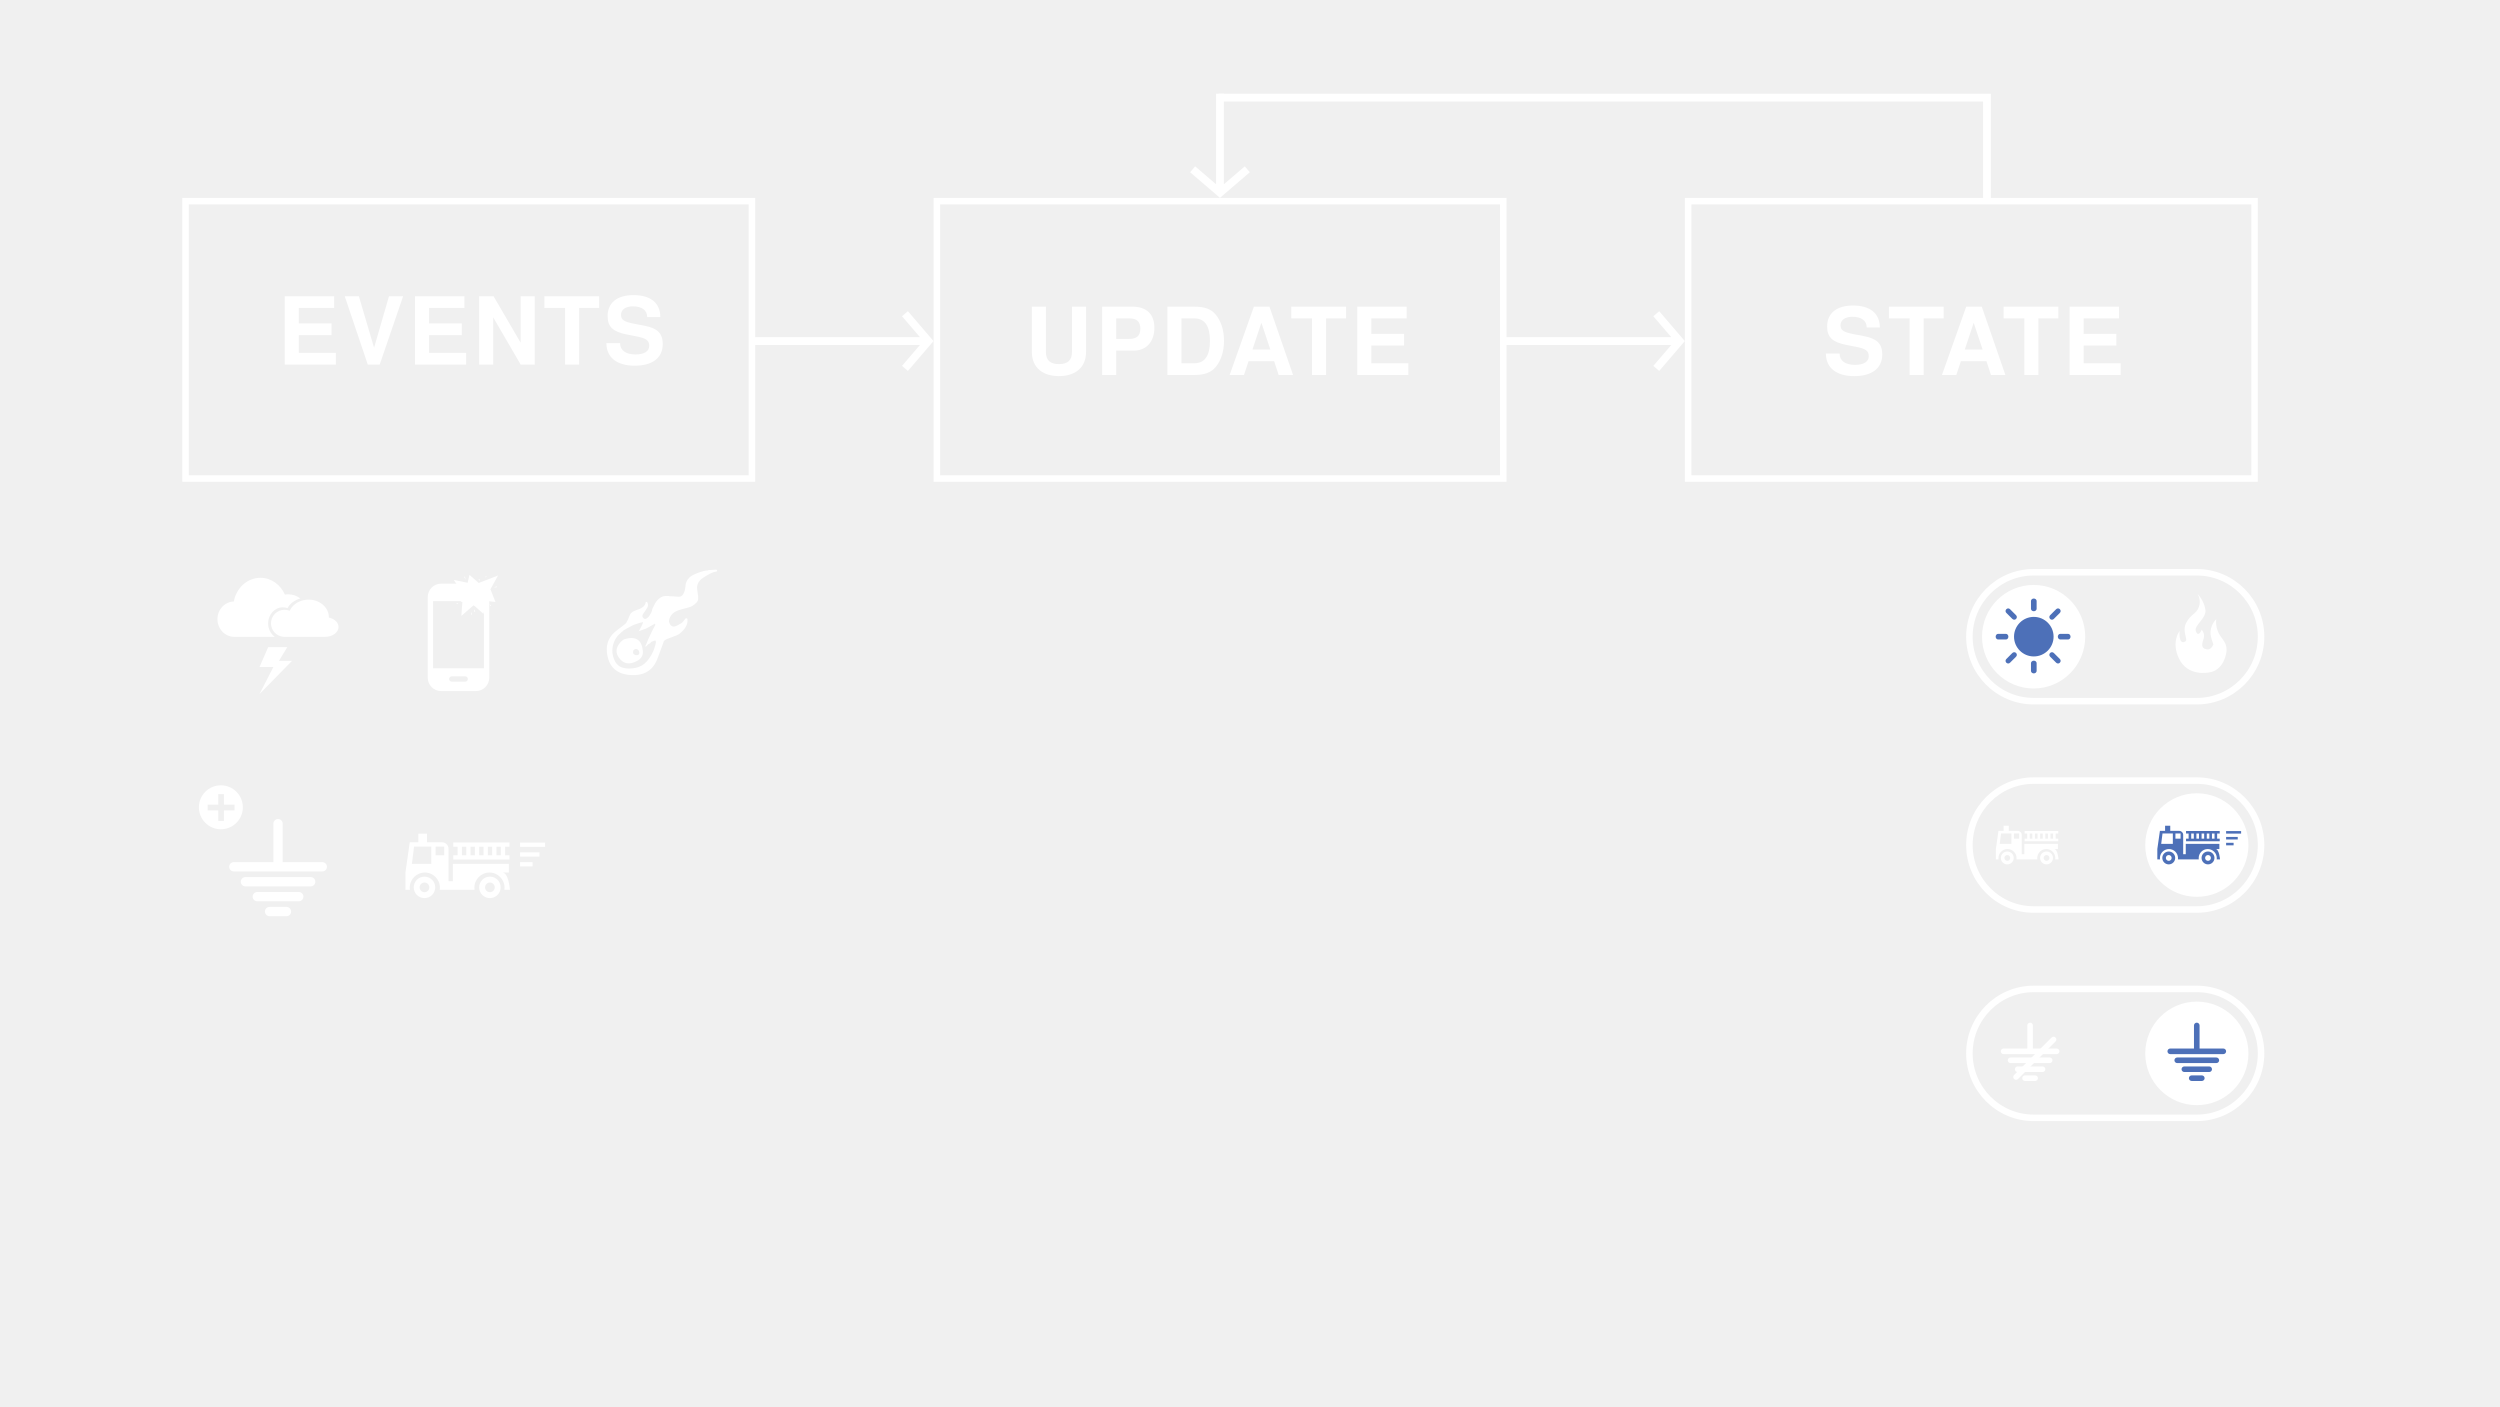
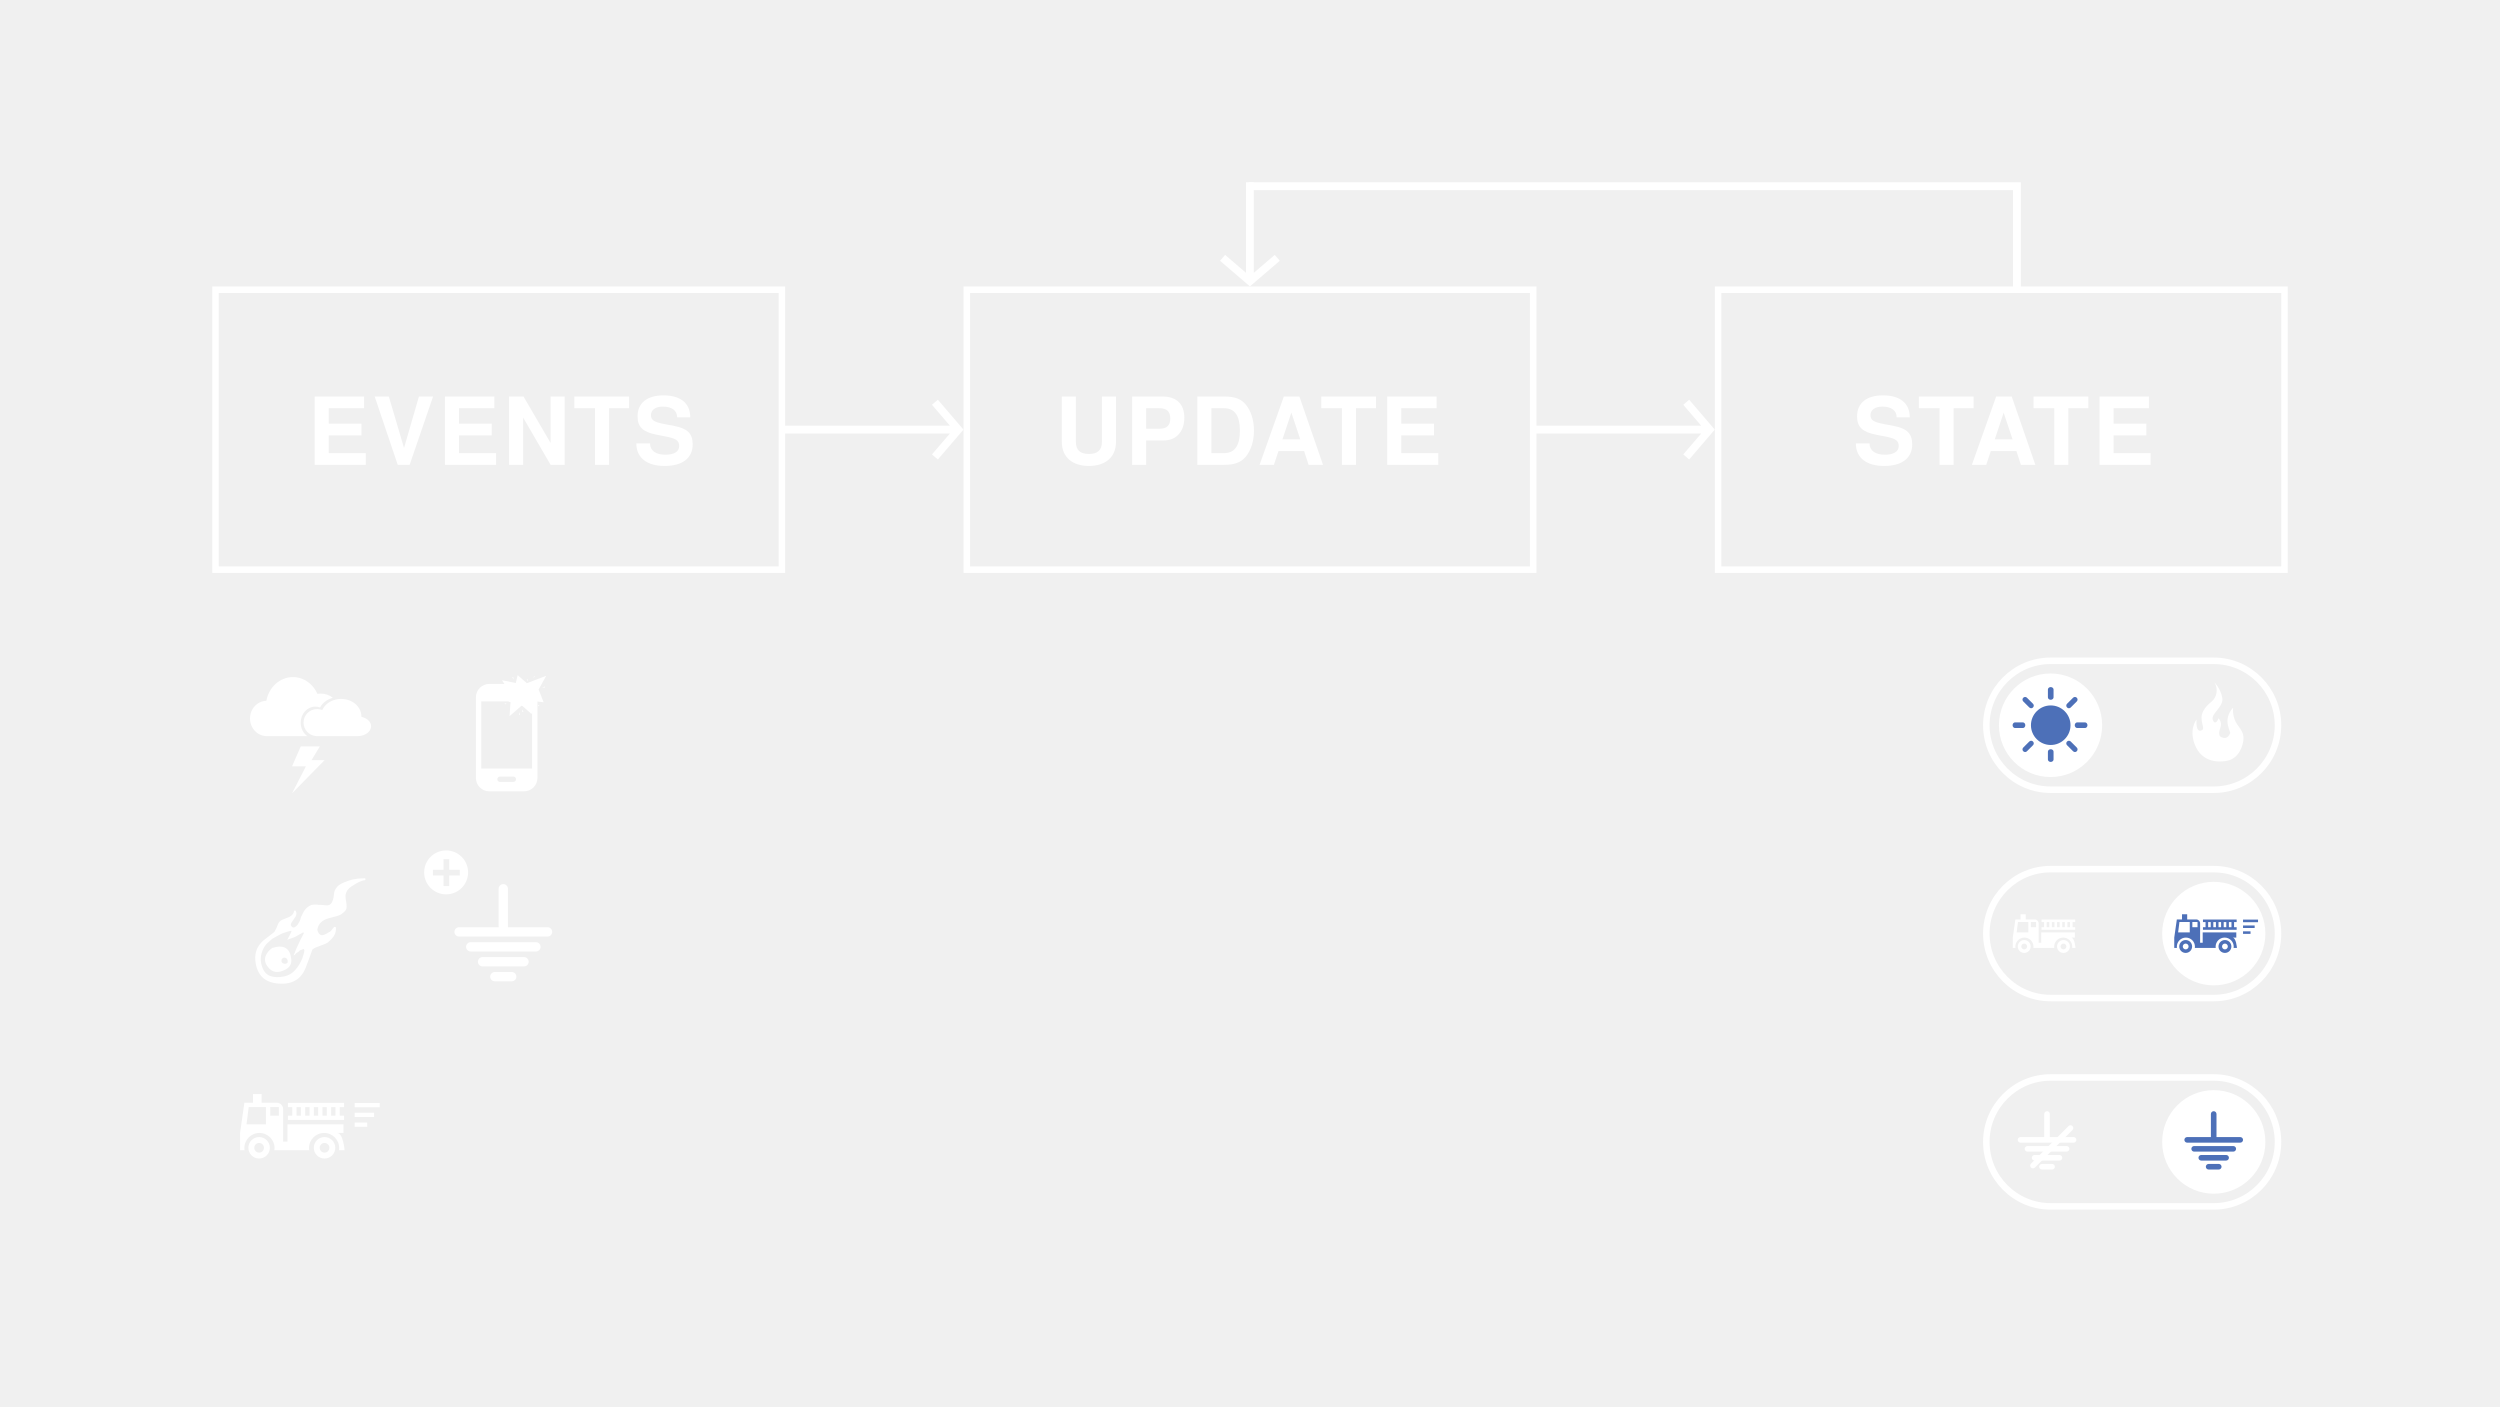
<svg xmlns="http://www.w3.org/2000/svg" width="1920px" height="1080px" viewBox="0 0 1920 1080" version="1.1">
  <defs />
  <g id="Actual-Slides" stroke="none" stroke-width="1" fill="none" fill-rule="evenodd">
    <g id="blueprintConnectingUpdate">
-       <g id="Events-Block" transform="translate(140, 152)">
-         <rect id="Rectangle-7" stroke="#FFFFFF" stroke-width="5" x="2.5" y="2.5" width="435" height="213" />
+       <g id="Events-Block" transform="translate(163, 220)">
+         <rect id="Rectangle-7" stroke="#FFFFFF" stroke-width="5" x="2.5" y="2.5" width="435" height="215" />
        <text id="EVENTS" font-family="HelveticaNeue-Bold, Helvetica Neue" font-size="72" font-weight="bold" letter-spacing="2" fill="#FFFFFF">
-           <tspan x="73" y="128">EVENTS</tspan>
+           <tspan x="73" y="137">EVENTS</tspan>
        </text>
      </g>
-       <g id="State-Block" transform="translate(1294, 152)">
-         <rect id="Rectangle-7-Copy" stroke="#FFFFFF" stroke-width="5" x="2.5" y="2.5" width="435" height="213" />
+       <g id="State-Block" transform="translate(1317, 220)">
+         <rect id="Rectangle-7-Copy" stroke="#FFFFFF" stroke-width="5" x="2.5" y="2.5" width="435" height="215" />
        <text id="STATE" font-family="HelveticaNeue-Bold, Helvetica Neue" font-size="72" font-weight="bold" letter-spacing="2" fill="#FFFFFF">
-           <tspan x="106" y="136">STATE</tspan>
+           <tspan x="106" y="137">STATE</tspan>
        </text>
      </g>
-       <g id="Lightning-Strike-Action" transform="translate(167, 443)" fill-rule="nonzero" fill="#FFFFFF">
-         <path d="M63.632,16.626 C59.129,17.937 55.552,20.658 53.819,24.082 C52.676,23.659 51.461,23.432 50.19,23.432 C43.962,23.432 38.921,28.948 38.921,35.753 C38.921,40.099 40.968,43.914 44.071,46.115 L13.11,46.115 C13.003,46.115 12.895,46.092 12.787,46.092 C5.699,45.994 0,39.97 0,32.535 C0,25.155 5.58,19.173 12.561,18.945 C14.468,8.563 22.903,0.75 32.996,0.75 C41.291,0.75 48.455,6.028 51.805,13.668 C52.655,13.505 53.529,13.44 54.423,13.44 C57.868,13.44 61.058,14.62 63.632,16.626 Z" id="Shape" />
-         <path d="M93,38.528 C93,42.709 88.322,46.115 82.539,46.115 C82.334,46.115 82.139,46.115 81.944,46.082 C81.847,46.115 81.725,46.115 81.607,46.115 L54.534,46.115 C54.329,46.115 54.121,46.115 53.916,46.082 C53.712,46.093 53.493,46.115 53.267,46.115 L51.263,46.115 C51.078,46.115 50.906,46.092 50.732,46.071 C45.339,45.667 41.116,41.181 41.116,35.701 C41.116,29.97 45.772,25.309 51.512,25.309 C52.119,25.309 52.714,25.364 53.288,25.462 C54.058,25.593 54.795,25.811 55.498,26.095 C55.659,25.724 55.856,25.353 56.062,24.993 C57.957,21.663 61.421,19.12 65.624,18.061 C67.009,17.701 68.482,17.515 69.998,17.515 C78.586,17.515 85.55,23.519 85.55,30.942 C85.55,31.051 85.55,31.16 85.537,31.269 C85.939,31.356 86.339,31.455 86.72,31.586 C90.411,32.743 93,35.427 93,38.528 Z" id="Shape" />
-         <polygon id="Shape" points="41.551 72.002 42.919 69.275 32.305 69.275 38.969 54.004 53.629 54.004 47.247 64.552 57.268 64.552 32.305 90" />
+       <g id="Lightning-Strike-Action" transform="translate(163, 490)">
+         <rect id="Rectangle" fill="#6F6F6F" opacity="0" x="0" y="0" width="150" height="150" />
+         <path d="M92.632,45.876 C88.129,47.187 84.552,49.908 82.819,53.332 C81.676,52.909 80.461,52.682 79.19,52.682 C72.962,52.682 67.921,58.198 67.921,65.003 C67.921,69.349 69.968,73.164 73.071,75.365 L42.11,75.365 C42.003,75.365 41.895,75.342 41.787,75.342 C34.699,75.244 29,69.22 29,61.785 C29,54.405 34.58,48.423 41.561,48.195 C43.468,37.813 51.903,30 61.996,30 C70.291,30 77.455,35.278 80.805,42.918 C81.655,42.755 82.529,42.69 83.423,42.69 C86.868,42.69 90.058,43.87 92.632,45.876 Z M122,67.778 C122,71.959 117.322,75.365 111.539,75.365 C111.334,75.365 111.139,75.365 110.944,75.332 C110.847,75.365 110.725,75.365 110.607,75.365 L83.534,75.365 C83.329,75.365 83.121,75.365 82.916,75.332 C82.712,75.343 82.493,75.365 82.267,75.365 L80.263,75.365 C80.078,75.365 79.906,75.342 79.732,75.321 C74.339,74.917 70.116,70.431 70.116,64.951 C70.116,59.22 74.772,54.559 80.512,54.559 C81.119,54.559 81.714,54.614 82.288,54.712 C83.058,54.843 83.795,55.061 84.498,55.345 C84.659,54.974 84.856,54.603 85.062,54.243 C86.957,50.913 90.421,48.37 94.624,47.311 C96.009,46.951 97.482,46.765 98.998,46.765 C107.586,46.765 114.55,52.769 114.55,60.192 C114.55,60.301 114.55,60.41 114.537,60.519 C114.939,60.606 115.339,60.705 115.72,60.836 C119.411,61.993 122,64.677 122,67.778 Z M70.551,101.252 L71.919,98.525 L61.305,98.525 L67.969,83.254 L82.629,83.254 L76.247,93.802 L86.268,93.802 L61.305,119.25 L70.551,101.252 Z" id="Combined-Shape" fill="#FFFFFF" fill-rule="nonzero" />
      </g>
-       <g id="Cellphone-Explosion-Action" transform="translate(276, 413)">
+       <g id="Cellphone-Explosion-Action" transform="translate(313, 490)">
        <rect id="Rectangle" fill="#6F6F6F" opacity="0" x="0" y="0" width="150" height="150" />
        <g id="Group" transform="translate(52.5, 28.5)" fill="#FFFFFF">
          <g id="noun_1131411" transform="translate(0, 6.75)" fill-rule="nonzero">
            <path d="M36.978,0 L10.272,0 C4.599,0 0,4.617 0,10.312 L0,72.188 C0,77.883 4.599,82.5 10.272,82.5 L36.978,82.5 C42.651,82.5 47.25,77.883 47.25,72.188 L47.25,10.312 C47.25,4.617 42.651,0 36.978,0 Z M28.761,75.281 L18.489,75.281 C17.355,75.281 16.435,74.358 16.435,73.219 C16.435,72.08 17.355,71.156 18.489,71.156 L28.761,71.156 C29.895,71.156 30.815,72.08 30.815,73.219 C30.815,74.358 29.895,75.281 28.761,75.281 Z M43.141,64.969 L4.109,64.969 L4.109,13.406 L43.141,13.406 L43.141,64.969 Z" id="Shape" />
          </g>
          <polygon id="Rectangle-2" points="27.555 13.5 44.25 18.68 42.195 25.5 25.5 20.32" />
          <g id="noun_563989" transform="translate(19.5, 0)" fill-rule="nonzero">
            <path d="M34.5,0.491 L19.643,6.202 L12.557,0 L11.127,6.079 L0.559,3.93 L7.459,14.675 L0,17.377 L7.086,20.754 L6.341,31.5 L15.789,23.272 L23.249,29.904 L25.984,20.079 L32.511,20.816 L28.657,11.053 L34.5,0.491 Z M18.649,16.579 L20.7,24.132 L15.851,17.623 L11.997,21.86 L13.924,16.518 L6.651,16.763 L13.365,14.307 L9.386,10.254 L14.67,12.649 L17.219,7.368 L17.53,13.509 L23.124,9.947 L19.643,14.798 L25.176,15.781 L18.649,16.579 Z" id="Shape" />
            <polygon id="Shape" points="28.803 23.921 29.229 23.357 27.792 22.737" />
            <polygon id="Shape" points="2.635 21.776 2.848 22.5 4.073 21.553" />
            <polygon id="Shape" points="13.656 30.359 14.375 30.553 14.264 28.421" />
            <polygon id="Shape" points="9.104 1.484 8.385 1.421 9.583 3.553" />
            <polygon id="Shape" points="16.052 28.421 17.01 27.964 16.232 26.526" />
            <polygon id="Shape" points="19.978 4.974 20.365 3.417 19.646 3.079" />
            <path d="M24.677,2.132 C24.677,2.132 25.578,1.227 25.631,1.227 C25.684,1.227 25.26,0.711 25.26,0.711 L24.677,2.132 Z" id="Shape" />
            <polygon id="Shape" points="31.385 9.711 33.407 8.763 33.542 9.474" />
            <polygon id="Shape" points="1.078 9.474 0.719 9.971 1.677 10.184" />
            <polygon id="Shape" points="4.792 13.737 3.72 13.026 3.594 13.642" />
          </g>
        </g>
      </g>
-       <g id="Meteor-Action" transform="translate(433, 403)">
+       <g id="Meteor-Action" transform="translate(163, 640)">
        <rect id="Rectangle" fill="#6F6F6F" opacity="0" x="0" y="0" width="150" height="150" />
        <path d="M117.492,34.678 L117.473,34.669 C117.334,34.542 117.175,34.488 116.993,34.507 C116.979,34.499 116.967,34.498 116.957,34.502 C114.298,34.612 112.275,34.722 110.889,34.832 C110.823,34.844 110.823,35.045 110.759,35.057 C108.223,35.215 106.121,35.842 104.296,36.497 L104.265,36.509 C100.382,37.903 97.594,39.209 96.066,40.895 C96.049,40.914 96.066,41.004 96.059,41.018 C94.458,42.719 93.438,44.618 93.388,47.801 L93.372,47.806 C93.137,50.001 92.574,51.915 91.646,53.445 C91.617,53.491 91.585,53.533 91.554,53.58 C90.657,54.84 89.315,55.593 87.315,55.256 L87.299,55.261 C85.029,55.021 82.98,54.908 81.142,54.899 C81.032,54.914 80.853,54.741 80.738,54.747 C78.711,54.7 77.122,54.696 76.086,55.067 C76.064,55.074 76.049,55.079 76.038,55.084 C73.967,55.827 72.31,57.259 70.964,59.092 L70.857,59.228 C69.972,60.416 69.262,62.181 68.028,64.621 L68.023,64.605 C67.772,66.853 66.44,68.699 66.021,69.426 C66,69.433 66.052,69.421 66.057,69.43 C65.174,70.826 64.168,71.757 62.974,72.245 C62.73,72.345 62.489,72.372 62.22,72.34 C61.961,72.303 61.74,72.2 61.544,72.037 C61.487,72.01 61.446,71.984 61.414,71.959 C60.909,71.59 60.574,71.152 60.407,70.649 C60.336,70.45 60.315,70.241 60.341,70.02 C60.355,69.699 60.467,69.319 60.672,68.88 C60.733,68.752 60.805,68.638 60.897,68.535 C61.179,68.047 61.646,67.345 62.363,66.406 L62.357,66.391 C63.022,65.308 63.836,64.318 64.138,63.657 C64.149,63.617 64.15,63.595 64.168,63.575 C64.7,62.411 64.772,61.37 64.439,60.433 C64.431,60.412 64.424,60.391 64.416,60.37 L64.177,59.698 C64.122,59.543 64.015,59.417 63.864,59.318 L63.891,59.326 C63.755,59.236 63.617,59.201 63.474,59.23 C63.451,59.226 63.43,59.228 63.409,59.235 C63.232,59.263 63.074,59.343 62.934,59.476 C62.847,59.589 62.795,59.726 62.782,59.883 C62.778,59.907 62.776,59.933 62.773,59.956 C62.649,60.952 62.19,61.815 61.398,62.544 C61.33,62.616 61.293,62.789 61.211,62.855 C60.486,63.407 59.418,64.215 57.833,64.783 C57.813,64.79 57.797,64.797 57.786,64.801 C57.776,64.804 57.765,64.807 57.755,64.811 C55.476,65.629 54.13,66.212 53.68,66.456 C53.61,66.491 53.531,66.467 53.48,66.484 C51.901,67.334 50.856,68.552 50.366,70.196 C50.341,70.287 50.3,70.369 50.253,70.469 C49.817,71.74 48.996,73.451 47.793,75.621 C45.575,77.462 43.306,79.228 40.99,80.929 C35.019,85.291 32.394,90.951 33.117,97.91 C34.245,108.828 40.245,114.667 51.121,115.422 C61.55,116.138 68.481,111.945 71.916,102.848 C73.673,98.169 75.372,93.733 76.908,89.25 C78.354,87.932 80.4,87.281 82.742,86.44 L82.758,86.433 C85.712,85.374 87.952,84.535 89.311,83.425 C89.315,83.41 89.299,83.326 89.309,83.323 C93.338,80.036 95.283,76.501 94.971,72.87 C94.958,72.827 95.061,72.705 95.045,72.662 C95.038,72.64 95.029,72.616 95.019,72.583 L94.891,72.224 C94.83,72.057 94.628,71.966 94.481,71.879 C94.462,71.863 94.398,71.873 94.386,71.878 C94.243,71.799 94.072,71.791 93.925,71.832 C93.899,71.829 93.864,71.835 93.842,71.843 C93.672,71.883 93.533,71.962 93.446,72.074 L93.517,71.942 C93.359,72.176 92.75,72.963 91.708,74.299 C91.686,74.308 91.677,74.317 91.682,74.327 C91.133,74.981 90.669,75.422 90.295,75.652 C90.14,75.742 89.974,75.801 89.802,75.84 C88.505,76.656 87.239,77.438 85.914,77.913 L85.883,77.925 C84.577,78.395 83.499,78.348 82.563,77.558 C81.825,77.024 81.236,76.009 80.792,74.5 C80.729,74.289 80.718,74.076 80.759,73.863 C81.423,69.293 84.63,66.336 90.376,64.988 C95.043,63.852 97.78,62.995 98.587,62.41 C98.715,62.306 98.856,62.227 99.011,62.171 C101.433,60.538 102.785,59.067 103.067,57.757 C103.072,57.71 103.08,57.665 103.089,57.626 C103.36,56.285 103.155,53.74 102.477,49.994 C102.473,49.984 102.481,49.994 102.489,49.98 C101.896,46.636 103.204,43.217 106.815,40.864 L106.8,40.87 C110.57,38.461 113.801,36.331 117.044,36.022 C117.243,35.998 117.421,35.899 117.575,35.749 C117.687,35.569 117.743,35.367 117.75,35.154 C117.708,34.971 117.621,34.808 117.492,34.678 Z M70.286,76.872 C68.366,80.331 67.269,82.883 66.329,84.769 C65.009,87.461 63.963,89.95 63.261,91.984 C63.067,92.525 62.646,92.602 62.668,93.649 L63.087,93.496 C63.294,93.423 63.515,93.008 63.92,92.734 C64.207,92.524 64.474,92.044 64.889,91.765 C65.428,91.405 66.38,91.259 67.238,89.895 L70.323,88.788 L70.768,90.04 C70.462,92.133 69.787,94.194 69.16,96.075 C69.006,96.528 68.727,97.011 68.562,97.432 C67.698,99.433 66.546,101.311 65.251,103.091 C63.135,105.977 60.653,108.087 57.825,109.102 C57.586,109.188 57.364,109.267 57.157,109.342 C56.515,109.574 55.859,109.78 55.165,109.9 C51.283,110.708 47.836,110.642 44.816,109.674 C41.824,108.681 39.669,106.336 38.347,102.621 C36.9,98.552 36.917,94.56 38.395,90.639 C38.491,90.251 38.63,89.869 38.81,89.487 C39.667,87.595 40.74,85.963 42.025,84.585 C42.858,83.935 43.641,83.218 44.38,82.437 C44.653,82.187 44.953,81.963 45.279,81.764 C45.232,81.629 45.685,81.265 46.643,80.675 C47.227,80.312 48.004,79.881 48.969,79.381 C49.357,79.16 49.742,78.957 50.121,78.775 C51.972,77.71 53.319,77.028 54.158,76.726 C57.368,75.573 59.599,74.932 60.849,74.799 C60.783,75.633 60.289,76.786 59.411,78.391 C58.386,80.144 57.861,81.654 57.437,81.806 L63.093,79.776 C63.652,79.576 64.862,78.827 66.533,77.911 C68.204,76.96 69.09,76.462 69.973,75.994 L70.286,76.872 Z M46.216,87.992 C44.651,88.974 43.317,90.28 42.214,91.91 C39.927,95.275 39.928,98.616 42.218,101.931 C45.74,107.05 50.555,107.867 56.665,104.384 C59.67,102.672 61.018,100.157 60.706,96.842 C59.886,88.196 55.057,85.247 46.216,87.992 Z M57.973,98.22 C57.988,98.599 57.955,98.978 57.877,99.357 C57.043,100.142 56.072,100.376 54.96,100.061 C53.37,99.592 52.824,98.535 53.319,96.886 C53.451,96.453 53.665,96.157 53.964,96.001 C54.883,95.328 55.777,95.258 56.649,95.797 C57.489,96.318 57.932,97.126 57.973,98.22 Z" id="Combined-Shape" fill="#FFFFFF" fill-rule="nonzero" />
      </g>
-       <g id="Add-Ground-On-Action" transform="translate(140, 590)" fill="#FFFFFF">
+       <g id="Add-Ground-On-Action" transform="translate(313, 640)" fill="#FFFFFF">
        <rect id="Rectangle-2" opacity="0" x="0" y="0" width="150" height="150" />
        <path d="M77.095,72.116 C77.105,72.008 77.11,71.899 77.11,71.788 L77.11,42.58 C77.11,40.603 75.507,39 73.53,39 C71.553,39 69.95,40.603 69.95,42.58 L69.95,71.788 C69.95,71.899 69.955,72.008 69.965,72.116 L39.58,72.116 C37.603,72.116 36,73.718 36,75.695 C36,77.672 37.603,79.275 39.58,79.275 L107.514,79.275 C109.491,79.275 111.094,77.672 111.094,75.695 C111.094,73.718 109.491,72.116 107.514,72.116 L77.095,72.116 Z M48.508,90.755 C46.531,90.755 44.929,89.152 44.929,87.175 C44.929,85.198 46.531,83.595 48.508,83.595 L98.593,83.595 C100.57,83.595 102.173,85.198 102.173,87.175 C102.173,89.152 100.57,90.755 98.593,90.755 L48.508,90.755 Z M57.622,102.197 C55.645,102.197 54.042,100.594 54.042,98.617 C54.042,96.64 55.645,95.037 57.622,95.037 L89.436,95.037 C91.413,95.037 93.016,96.64 93.016,98.617 C93.016,100.594 91.413,102.197 89.436,102.197 L57.622,102.197 Z M67.042,113.653 C65.065,113.653 63.463,112.05 63.463,110.073 C63.463,108.096 65.065,106.494 67.042,106.494 L79.999,106.494 C81.976,106.494 83.578,108.096 83.578,110.073 C83.578,112.05 81.976,113.653 79.999,113.653 L67.042,113.653 Z" id="Combined-Shape" fill-rule="nonzero" />
        <g id="PLUS" transform="translate(12.75, 13.125)">
          <path d="M16.875,33.75 C7.555,33.75 0,26.195 0,16.875 C0,7.555 7.555,0 16.875,0 C26.195,0 33.75,7.555 33.75,16.875 C33.75,26.195 26.195,33.75 16.875,33.75 Z M19.248,14.877 L19.248,6.75 L14.877,6.75 L14.877,14.877 L6.75,14.877 L6.75,19.248 L14.877,19.248 L14.877,27.375 L19.248,27.375 L19.248,19.248 L27.375,19.248 L27.375,14.877 L19.248,14.877 Z" id="Combined-Shape" />
        </g>
      </g>
-       <g id="Fire-Department-Coming" transform="translate(290, 590)" fill="#FFFFFF">
+       <g id="Fire-Department-Coming" transform="translate(163, 790)" fill="#FFFFFF">
        <rect id="Rectangle-2" opacity="0" x="0" y="0" width="150" height="150" />
        <path d="M125.316,56.884 L118.697,56.884 L118.697,50.25 L112.078,50.25 L112.078,56.884 L100.496,56.884 C97.755,56.884 95.533,59.113 95.533,61.86 L95.533,80.104 L95.533,86.739 L92.223,86.739 L92.223,80.104 L92.223,73.471 L49.202,73.471 L49.202,80.104 L54.166,80.104 C49.342,80.105 48.375,93.375 48.375,93.375 L52.644,93.375 C52.567,92.831 52.512,92.28 52.512,91.716 C52.512,85.306 57.698,80.105 64.094,80.105 C70.49,80.105 75.676,85.305 75.676,91.716 C75.676,92.28 75.624,92.831 75.547,93.375 L102.282,93.375 C102.205,92.831 102.151,92.28 102.151,91.716 C102.151,85.306 107.336,80.105 113.732,80.105 C120.128,80.105 125.315,85.305 125.315,91.716 C125.315,92.28 125.263,92.831 125.185,93.375 L128.625,93.375 L128.625,80.105 L125.316,56.884 Z M63.75,83.25 C59.193,83.25 55.5,86.945 55.5,91.5 C55.5,96.057 59.193,99.75 63.75,99.75 C68.307,99.75 72,96.057 72,91.5 C72,86.946 68.307,83.25 63.75,83.25 M63.75,95.213 C61.703,95.213 60.037,93.549 60.037,91.501 C60.037,89.455 61.703,87.788 63.75,87.788 C65.797,87.788 67.462,89.455 67.462,91.501 C67.462,93.549 65.797,95.213 63.75,95.213 M114,83.25 C109.443,83.25 105.75,86.945 105.75,91.5 C105.75,96.057 109.443,99.75 114,99.75 C118.557,99.75 122.25,96.057 122.25,91.5 C122.25,86.946 118.557,83.25 114,83.25 M114,95.213 C111.953,95.213 110.288,93.549 110.288,91.501 C110.288,89.455 111.953,87.788 114,87.788 C116.047,87.788 117.713,89.455 117.713,91.501 C117.713,93.549 116.047,95.213 114,95.213 M91.875,66.844 L88.558,66.844 L88.558,60.281 L91.875,60.281 L91.875,57 L48.75,57 L48.75,60.281 L52.068,60.281 L52.068,66.844 L48.75,66.844 L48.75,70.125 L91.875,70.125 L91.875,66.844 Z M58.702,66.844 L55.385,66.844 L55.385,60.281 L58.702,60.281 L58.702,66.844 Z M65.336,66.844 L62.019,66.844 L62.019,60.281 L65.336,60.281 L65.336,66.844 Z M71.971,66.844 L68.654,66.844 L68.654,60.281 L71.971,60.281 L71.971,66.844 Z M78.606,66.844 L75.288,66.844 L75.288,60.281 L78.606,60.281 L78.606,66.844 Z M85.241,66.844 L81.923,66.844 L81.923,60.281 L85.241,60.281 L85.241,66.844 Z M105.46,66.837 L98.842,66.837 L98.842,60.202 L105.46,60.202 L105.46,66.837 Z M108.769,73.471 L108.769,60.202 L112.078,60.202 L118.697,60.202 L122.006,60.202 L123.66,73.471 L108.769,73.471 L108.769,73.471 Z M40.591,57.094 L40.591,60.375 L21.375,60.375 L21.375,57.094 L40.591,57.094 Z M40.591,64.594 L40.591,67.875 L25.7,67.875 L25.7,64.594 L40.591,64.594 Z M40.591,72.094 L40.591,75.375 L30.983,75.375 L30.983,72.094 L40.591,72.094 Z" id="Shape" fill-rule="nonzero" transform="translate(75, 75) scale(-1, 1) translate(-75, -75) " />
      </g>
-       <g id="State-Block-Copy" transform="translate(717, 152)">
-         <rect id="Rectangle-7-Copy" stroke="#FFFFFF" stroke-width="5" x="2.5" y="2.5" width="435" height="213" />
-         <text id="UPDATE" font-family="HelveticaNeue-Bold, Helvetica Neue" font-size="72" font-weight="bold" letter-spacing="2" fill="#FFFFFF">
-           <tspan x="70" y="136">UPDATE</tspan>
-         </text>
-       </g>
-       <polygon id="Shape" fill="#FFFFFF" fill-rule="nonzero" transform="translate(647.4843, 261.9375) scale(-1, 1) rotate(90) translate(-647.4843, -261.9375) " points="647.484 331.422 649.422 329.734 670.422 311.734 666.547 307.203 650.484 320.984 650.484 192.453 644.484 192.453 644.484 320.984 628.422 307.203 624.547 311.734 645.547 329.734" />
-       <polygon id="Shape-Copy-3" fill="#FFFFFF" fill-rule="nonzero" transform="translate(1224.484, 261.9375) scale(-1, 1) rotate(90) translate(-1224.484, -261.9375) " points="1224.484 331.422 1226.422 329.734 1247.422 311.734 1243.547 307.203 1227.484 320.984 1227.484 192.453 1221.484 192.453 1221.484 320.984 1205.422 307.203 1201.547 311.734 1222.547 329.734" />
-       <polygon id="Shape-Copy-4" fill="#FFFFFF" fill-rule="nonzero" transform="translate(936.9375, 111.9843) scale(-1, 1) translate(-936.9375, -111.9843) " points="936.938 151.969 938.875 150.281 959.875 132.281 956 127.75 939.938 141.531 939.938 72 933.938 72 933.938 141.531 917.875 127.75 914 132.281 935 150.281" />
-       <polyline id="Path-11" stroke="#FFFFFF" stroke-width="6" points="936 75 1526 75 1526 154" />
-       <g id="Sun-/-Fire-Switch" transform="translate(1510, 437)">
+       <g id="Sun-/-Fire-Switch" transform="translate(1523, 505)">
        <g id="Switch-Copy-2" transform="translate(114.5, 52) scale(-1, 1) translate(-114.5, -52) ">
          <path d="M177.177,2.5 L51.823,2.5 C24.63,2.5 2.5,24.705 2.5,52 C2.5,79.295 24.63,101.5 51.823,101.5 L177.177,101.5 C204.37,101.5 226.5,79.295 226.5,52 C226.5,24.705 204.37,2.5 177.177,2.5 Z" id="Shape-Copy-2" stroke="#FFFFFF" stroke-width="5" fill-rule="nonzero" />
          <path d="M177.177,91.765 C155.29,91.765 137.548,73.962 137.548,52 C137.548,30.038 155.29,12.235 177.177,12.235 C199.065,12.235 216.806,30.038 216.806,52 C216.806,73.962 199.065,91.765 177.177,91.765 Z" id="Path" fill="#FFFFFF" />
        </g>
        <g id="Sun-State" transform="translate(1, 1)">
          <rect id="Background-Copy" fill="#000000" opacity="0" x="0" y="0" width="100" height="100" />
          <path d="M50.959,35.77 C59.337,35.77 66.148,42.581 66.148,50.959 C66.148,59.337 59.337,66.148 50.959,66.148 C42.581,66.148 35.77,59.337 35.77,50.959 C35.77,42.581 42.581,35.77 50.959,35.77 Z M50.959,31.431 C49.776,31.431 48.789,30.636 48.789,29.557 L48.789,23.54 C48.789,22.518 49.776,21.667 50.959,21.667 C52.143,21.667 53.129,22.518 53.129,23.54 L53.129,29.557 C53.129,30.579 52.143,31.431 50.959,31.431 Z M34.496,37.324 L29.863,32.699 C29.06,31.897 29.06,30.664 29.863,29.862 C30.666,29.061 31.902,29.061 32.705,29.862 L37.338,34.487 C38.141,35.289 38.141,36.522 37.338,37.324 C36.967,37.755 36.411,37.94 35.917,37.94 C35.423,37.94 34.867,37.694 34.496,37.324 Z M31.431,50.959 C31.431,52.143 30.636,53.129 29.557,53.129 L23.54,53.129 C22.518,53.129 21.667,52.143 21.667,50.959 C21.667,49.776 22.518,48.789 23.54,48.789 L29.557,48.789 C30.579,48.789 31.431,49.776 31.431,50.959 Z M34.496,63.494 C35.299,62.693 36.597,62.693 37.338,63.494 C38.141,64.296 38.141,65.529 37.338,66.331 L32.705,70.956 C32.334,71.387 31.778,71.572 31.284,71.572 C30.79,71.572 30.234,71.326 29.863,70.956 C29.06,70.154 29.06,68.921 29.863,68.119 L34.496,63.494 Z M50.959,69.403 C52.143,69.403 53.129,70.197 53.129,71.276 L53.129,77.293 C53.129,78.315 52.143,79.167 50.959,79.167 C49.776,79.167 48.789,78.315 48.789,77.293 L48.789,71.276 C48.789,70.254 49.776,69.403 50.959,69.403 Z M66.337,63.494 L70.97,68.119 C71.773,68.921 71.773,70.154 70.97,70.956 C70.599,71.387 70.043,71.572 69.549,71.572 C69.055,71.572 68.499,71.326 68.128,70.956 L63.495,66.331 C62.692,65.529 62.692,64.296 63.495,63.494 C64.298,62.693 65.534,62.693 66.337,63.494 Z M77.293,48.789 C78.315,48.789 79.167,49.776 79.167,50.959 C79.167,52.143 78.315,53.129 77.293,53.129 L71.276,53.129 C70.254,53.129 69.403,52.143 69.403,50.959 C69.403,49.776 70.254,48.789 71.276,48.789 L77.293,48.789 Z M64.916,37.94 C64.36,37.94 63.866,37.755 63.495,37.324 C62.692,36.522 62.692,35.289 63.495,34.487 L68.128,29.862 C68.931,29.061 70.167,29.061 70.97,29.862 C71.773,30.664 71.773,31.897 70.97,32.699 L66.337,37.324 C65.966,37.755 65.41,37.94 64.916,37.94 Z" id="Combined-Shape" fill="#4D70B8" fill-rule="nonzero" />
        </g>
        <g id="Fire-State" transform="translate(131, 0)">
          <rect id="Background-Copy" fill="#6F6F6F" opacity="0" x="0" y="0" width="100" height="100" />
          <path d="M62.78,48.929 C60.168,43.233 61.072,38.516 61.072,38.516 C61.072,38.516 55.955,43.286 56.751,50.289 C57.018,52.645 57.983,55.319 58.847,57.963 C57.958,60.063 56.389,62.17 53.721,61.696 C48.658,60.796 50.415,56.654 51.48,53.073 C52.545,49.492 49.906,46.631 49.906,46.631 C49.906,46.631 47.528,52.846 45.499,48.006 C43.471,43.166 53.939,38.163 52.716,30.968 C51.493,23.773 46.637,19 46.637,19 C46.637,19 49.777,23.473 47.747,29.124 C45.717,34.775 41.767,34.264 38.093,41.129 C34.419,47.993 39.865,54.18 37.271,55.676 C31.925,58.761 32.932,47.594 32.932,47.594 C32.932,47.594 26.265,55.865 32.489,68.834 C39.201,82.82 54.895,79.558 55.702,79.38 C60.461,78.784 64.98,75.534 67.407,69.295 C72.025,57.42 65.393,54.626 62.78,48.929 Z" id="Shape-Copy-6" fill="#FFFFFF" fill-rule="nonzero" />
        </g>
      </g>
-       <g id="Fire-Truck-Coming-Switch" transform="translate(1505, 597)">
+       <g id="Fire-Truck-Coming-Switch" transform="translate(1518, 665)">
        <g id="Switch" transform="translate(5, 0)">
          <path d="M177.177,2.5 L51.823,2.5 C24.63,2.5 2.5,24.705 2.5,52 C2.5,79.295 24.63,101.5 51.823,101.5 L177.177,101.5 C204.37,101.5 226.5,79.295 226.5,52 C226.5,24.705 204.37,2.5 177.177,2.5 Z" id="Shape-Copy-2" stroke="#FFFFFF" stroke-width="5" fill-rule="nonzero" />
          <path d="M177.177,91.765 C155.29,91.765 137.548,73.962 137.548,52 C137.548,30.038 155.29,12.235 177.177,12.235 C199.065,12.235 216.806,30.038 216.806,52 C216.806,73.962 199.065,91.765 177.177,91.765 Z" id="Path" fill="#FFFFFF" />
        </g>
        <g id="Fire-Department-Coming" transform="translate(139, 7)">
          <rect id="Rectangle-2" fill="#FFFFFF" opacity="0" x="0" y="0" width="90" height="90" />
          <path d="M75.19,34.13 L71.218,34.13 L71.218,30.15 L67.247,30.15 L67.247,34.13 L60.297,34.13 C58.653,34.13 57.32,35.468 57.32,37.116 L57.32,48.063 L57.32,52.044 L55.334,52.044 L55.334,48.063 L55.334,44.082 L29.521,44.082 L29.521,48.063 L32.5,48.063 C29.605,48.063 29.025,56.025 29.025,56.025 L31.587,56.025 C31.54,55.698 31.507,55.368 31.507,55.03 C31.507,51.183 34.619,48.063 38.457,48.063 C42.294,48.063 45.406,51.183 45.406,55.03 C45.406,55.368 45.375,55.698 45.328,56.025 L61.369,56.025 C61.323,55.698 61.29,55.368 61.29,55.03 C61.29,51.183 64.402,48.063 68.239,48.063 C72.077,48.063 75.189,51.183 75.189,55.03 C75.189,55.368 75.158,55.698 75.111,56.025 L77.175,56.025 L77.175,48.063 L75.19,34.13 Z M38.25,49.95 C35.516,49.95 33.3,52.167 33.3,54.9 C33.3,57.634 35.516,59.85 38.25,59.85 C40.984,59.85 43.2,57.634 43.2,54.9 C43.2,52.167 40.984,49.95 38.25,49.95 M38.25,57.128 C37.022,57.128 36.022,56.129 36.022,54.901 C36.022,53.673 37.022,52.673 38.25,52.673 C39.478,52.673 40.477,53.673 40.477,54.901 C40.477,56.129 39.478,57.128 38.25,57.128 M68.4,49.95 C65.666,49.95 63.45,52.167 63.45,54.9 C63.45,57.634 65.666,59.85 68.4,59.85 C71.134,59.85 73.35,57.634 73.35,54.9 C73.35,52.167 71.134,49.95 68.4,49.95 M68.4,57.128 C67.172,57.128 66.173,56.129 66.173,54.901 C66.173,53.673 67.172,52.673 68.4,52.673 C69.628,52.673 70.628,53.673 70.628,54.901 C70.628,56.129 69.628,57.128 68.4,57.128 M55.125,40.106 L53.135,40.106 L53.135,36.169 L55.125,36.169 L55.125,34.2 L29.25,34.2 L29.25,36.169 L31.241,36.169 L31.241,40.106 L29.25,40.106 L29.25,42.075 L55.125,42.075 L55.125,40.106 Z M35.221,40.106 L33.231,40.106 L33.231,36.169 L35.221,36.169 L35.221,40.106 Z M39.202,40.106 L37.211,40.106 L37.211,36.169 L39.202,36.169 L39.202,40.106 Z M43.183,40.106 L41.192,40.106 L41.192,36.169 L43.183,36.169 L43.183,40.106 Z M47.164,40.106 L45.173,40.106 L45.173,36.169 L47.164,36.169 L47.164,40.106 Z M51.145,40.106 L49.154,40.106 L49.154,36.169 L51.145,36.169 L51.145,40.106 Z M63.276,40.102 L59.305,40.102 L59.305,36.121 L63.276,36.121 L63.276,40.102 Z M65.262,44.083 L65.262,36.121 L67.247,36.121 L71.218,36.121 L73.204,36.121 L74.196,44.083 L65.262,44.083 L65.262,44.083 Z M24.354,34.256 L24.354,36.225 L12.825,36.225 L12.825,34.256 L24.354,34.256 Z M24.354,38.756 L24.354,40.725 L15.42,40.725 L15.42,38.756 L24.354,38.756 Z M24.354,43.256 L24.354,45.225 L18.59,45.225 L18.59,43.256 L24.354,43.256 Z" id="Shape" fill="#4D70B8" fill-rule="nonzero" transform="translate(45, 45) scale(-1, 1) translate(-45, -45) " />
        </g>
        <g id="Fire-Department-Static" transform="translate(0, 7)" fill="#FFFFFF">
          <rect id="Rectangle-2" opacity="0" x="0" y="0" width="90" height="90" />
          <path d="M73.99,34.13 L70.018,34.13 L70.018,30.15 L66.047,30.15 L66.047,34.13 L59.097,34.13 C57.453,34.13 56.12,35.468 56.12,37.116 L56.12,48.063 L56.12,52.044 L54.134,52.044 L54.134,48.063 L54.134,44.082 L28.321,44.082 L28.321,48.063 L31.3,48.063 C28.405,48.063 27.825,56.025 27.825,56.025 L30.387,56.025 C30.34,55.698 30.307,55.368 30.307,55.03 C30.307,51.183 33.419,48.063 37.257,48.063 C41.094,48.063 44.206,51.183 44.206,55.03 C44.206,55.368 44.175,55.698 44.128,56.025 L60.169,56.025 C60.123,55.698 60.09,55.368 60.09,55.03 C60.09,51.183 63.202,48.063 67.039,48.063 C70.877,48.063 73.989,51.183 73.989,55.03 C73.989,55.368 73.958,55.698 73.911,56.025 L75.975,56.025 L75.975,48.063 L73.99,34.13 Z M37.05,49.95 C34.316,49.95 32.1,52.167 32.1,54.9 C32.1,57.634 34.316,59.85 37.05,59.85 C39.784,59.85 42,57.634 42,54.9 C42,52.167 39.784,49.95 37.05,49.95 M37.05,57.128 C35.822,57.128 34.822,56.129 34.822,54.901 C34.822,53.673 35.822,52.673 37.05,52.673 C38.278,52.673 39.277,53.673 39.277,54.901 C39.277,56.129 38.278,57.128 37.05,57.128 M67.2,49.95 C64.466,49.95 62.25,52.167 62.25,54.9 C62.25,57.634 64.466,59.85 67.2,59.85 C69.934,59.85 72.15,57.634 72.15,54.9 C72.15,52.167 69.934,49.95 67.2,49.95 M67.2,57.128 C65.972,57.128 64.973,56.129 64.973,54.901 C64.973,53.673 65.972,52.673 67.2,52.673 C68.428,52.673 69.428,53.673 69.428,54.901 C69.428,56.129 68.428,57.128 67.2,57.128 M53.925,40.106 L51.935,40.106 L51.935,36.169 L53.925,36.169 L53.925,34.2 L28.05,34.2 L28.05,36.169 L30.041,36.169 L30.041,40.106 L28.05,40.106 L28.05,42.075 L53.925,42.075 L53.925,40.106 Z M34.021,40.106 L32.031,40.106 L32.031,36.169 L34.021,36.169 L34.021,40.106 Z M38.002,40.106 L36.011,40.106 L36.011,36.169 L38.002,36.169 L38.002,40.106 Z M41.983,40.106 L39.992,40.106 L39.992,36.169 L41.983,36.169 L41.983,40.106 Z M45.964,40.106 L43.973,40.106 L43.973,36.169 L45.964,36.169 L45.964,40.106 Z M49.945,40.106 L47.954,40.106 L47.954,36.169 L49.945,36.169 L49.945,40.106 Z M62.076,40.102 L58.105,40.102 L58.105,36.121 L62.076,36.121 L62.076,40.102 Z M64.062,44.083 L64.062,36.121 L66.047,36.121 L70.018,36.121 L72.004,36.121 L72.996,44.083 L64.062,44.083 L64.062,44.083 Z" id="Shape" fill-rule="nonzero" transform="translate(51.9, 45) scale(-1, 1) translate(-51.9, -45) " />
        </g>
      </g>
-       <g id="Rod-or-not-Rod-Switch" transform="translate(1510, 757)">
+       <g id="Rod-or-not-Rod-Switch" transform="translate(1523, 825)">
        <g id="Switch-Copy">
          <path d="M177.177,2.5 L51.823,2.5 C24.63,2.5 2.5,24.705 2.5,52 C2.5,79.295 24.63,101.5 51.823,101.5 L177.177,101.5 C204.37,101.5 226.5,79.295 226.5,52 C226.5,24.705 204.37,2.5 177.177,2.5 Z" id="Shape-Copy-2" stroke="#FFFFFF" stroke-width="5" fill-rule="nonzero" />
          <path d="M177.177,91.765 C155.29,91.765 137.548,73.962 137.548,52 C137.548,30.038 155.29,12.235 177.177,12.235 C199.065,12.235 216.806,30.038 216.806,52 C216.806,73.962 199.065,91.765 177.177,91.765 Z" id="Path" fill="#FFFFFF" />
        </g>
        <g id="Add-Ground-On-Action" transform="translate(133, 5)">
          <rect id="Rectangle-2" fill="#FFFFFF" opacity="0" x="0" y="0" width="90" height="90" />
          <path d="M46.257,43.269 C46.263,43.205 46.266,43.139 46.266,43.073 L46.266,25.548 C46.266,24.362 45.304,23.4 44.118,23.4 C42.932,23.4 41.97,24.362 41.97,25.548 L41.97,43.073 C41.97,43.139 41.973,43.205 41.979,43.269 L23.748,43.269 C22.562,43.269 21.6,44.231 21.6,45.417 C21.6,46.603 22.562,47.565 23.748,47.565 L64.508,47.565 C65.695,47.565 66.656,46.603 66.656,45.417 C66.656,44.231 65.695,43.269 64.508,43.269 L46.257,43.269 Z M29.105,54.453 C27.919,54.453 26.957,53.491 26.957,52.305 C26.957,51.119 27.919,50.157 29.105,50.157 L59.156,50.157 C60.342,50.157 61.304,51.119 61.304,52.305 C61.304,53.491 60.342,54.453 59.156,54.453 L29.105,54.453 Z M34.573,61.318 C33.387,61.318 32.425,60.357 32.425,59.17 C32.425,57.984 33.387,57.022 34.573,57.022 L53.662,57.022 C54.848,57.022 55.81,57.984 55.81,59.17 C55.81,60.357 54.848,61.318 53.662,61.318 L34.573,61.318 Z M40.225,68.192 C39.039,68.192 38.078,67.23 38.078,66.044 C38.078,64.858 39.039,63.896 40.225,63.896 L47.999,63.896 C49.185,63.896 50.147,64.858 50.147,66.044 C50.147,67.23 49.185,68.192 47.999,68.192 L40.225,68.192 Z" id="Combined-Shape" fill="#4D70B8" fill-rule="nonzero" />
        </g>
        <g id="Ground-Off" transform="translate(5, 5)">
          <rect id="Rectangle-2" x="0" y="0" width="90" height="90" />
          <path d="M46.257,43.269 C46.263,43.205 46.266,43.139 46.266,43.073 L46.266,25.548 C46.266,24.362 45.304,23.4 44.118,23.4 C42.932,23.4 41.97,24.362 41.97,25.548 L41.97,43.073 C41.97,43.139 41.973,43.205 41.979,43.269 L23.748,43.269 C22.562,43.269 21.6,44.231 21.6,45.417 C21.6,46.603 22.562,47.565 23.748,47.565 L64.508,47.565 C65.695,47.565 66.656,46.603 66.656,45.417 C66.656,44.231 65.695,43.269 64.508,43.269 L46.257,43.269 Z M29.105,54.453 C27.919,54.453 26.957,53.491 26.957,52.305 C26.957,51.119 27.919,50.157 29.105,50.157 L59.156,50.157 C60.342,50.157 61.304,51.119 61.304,52.305 C61.304,53.491 60.342,54.453 59.156,54.453 L29.105,54.453 Z M34.573,61.318 C33.387,61.318 32.425,60.357 32.425,59.17 C32.425,57.984 33.387,57.022 34.573,57.022 L53.662,57.022 C54.848,57.022 55.81,57.984 55.81,59.17 C55.81,60.357 54.848,61.318 53.662,61.318 L34.573,61.318 Z M40.225,68.192 C39.039,68.192 38.078,67.23 38.078,66.044 C38.078,64.858 39.039,63.896 40.225,63.896 L47.999,63.896 C49.185,63.896 50.147,64.858 50.147,66.044 C50.147,67.23 49.185,68.192 47.999,68.192 L40.225,68.192 Z" id="Combined-Shape" fill="#FFFFFF" fill-rule="nonzero" />
          <path d="M27.348,52.896 L68.108,52.896 C69.295,52.896 70.256,51.934 70.256,50.748 C70.256,49.562 69.295,48.6 68.108,48.6 L27.348,48.6 C26.162,48.6 25.2,49.562 25.2,50.748 C25.2,51.934 26.162,52.896 27.348,52.896 Z" id="Shape-Copy" fill="#FFFFFF" transform="translate(47.72808, 50.74785) rotate(-45) translate(-47.72808, -50.74785) " />
        </g>
      </g>
+       <g id="State-Block-Copy" transform="translate(740, 220)">
+         <rect id="Rectangle-7-Copy" stroke="#FFFFFF" stroke-width="5" x="2.5" y="2.5" width="435" height="215" />
+         <text id="UPDATE" font-family="HelveticaNeue-Bold, Helvetica Neue" font-size="72" font-weight="bold" letter-spacing="2" fill="#FFFFFF">
+           <tspan x="70" y="137">UPDATE</tspan>
+         </text>
+       </g>
+       <g id="Arrows" transform="translate(601, 140)">
+         <polygon id="Shape" fill="#FFFFFF" fill-rule="nonzero" transform="translate(69.48432, 189.9375) scale(-1, 1) rotate(90) translate(-69.48432, -189.9375) " points="69.484 259.422 71.422 257.734 92.422 239.734 88.547 235.203 72.484 248.984 72.484 120.453 66.484 120.453 66.484 248.984 50.422 235.203 46.547 239.734 67.547 257.734" />
+         <polygon id="Shape-Copy-3" fill="#FFFFFF" fill-rule="nonzero" transform="translate(646.4843, 189.9375) scale(-1, 1) rotate(90) translate(-646.4843, -189.9375) " points="646.484 259.422 648.422 257.734 669.422 239.734 665.547 235.203 649.484 248.984 649.484 120.453 643.484 120.453 643.484 248.984 627.422 235.203 623.547 239.734 644.547 257.734" />
+         <polygon id="Shape-Copy-4" fill="#FFFFFF" fill-rule="nonzero" transform="translate(358.9375, 39.98432) scale(-1, 1) translate(-358.9375, -39.98432) " points="358.938 79.969 360.875 78.281 381.875 60.281 378 55.75 361.938 69.531 361.938 0 355.938 0 355.938 69.531 339.875 55.75 336 60.281 357 78.281" />
+         <polyline id="Path-11" stroke="#FFFFFF" stroke-width="6" points="358 3 948 3 948 82" />
+       </g>
    </g>
  </g>
</svg>
